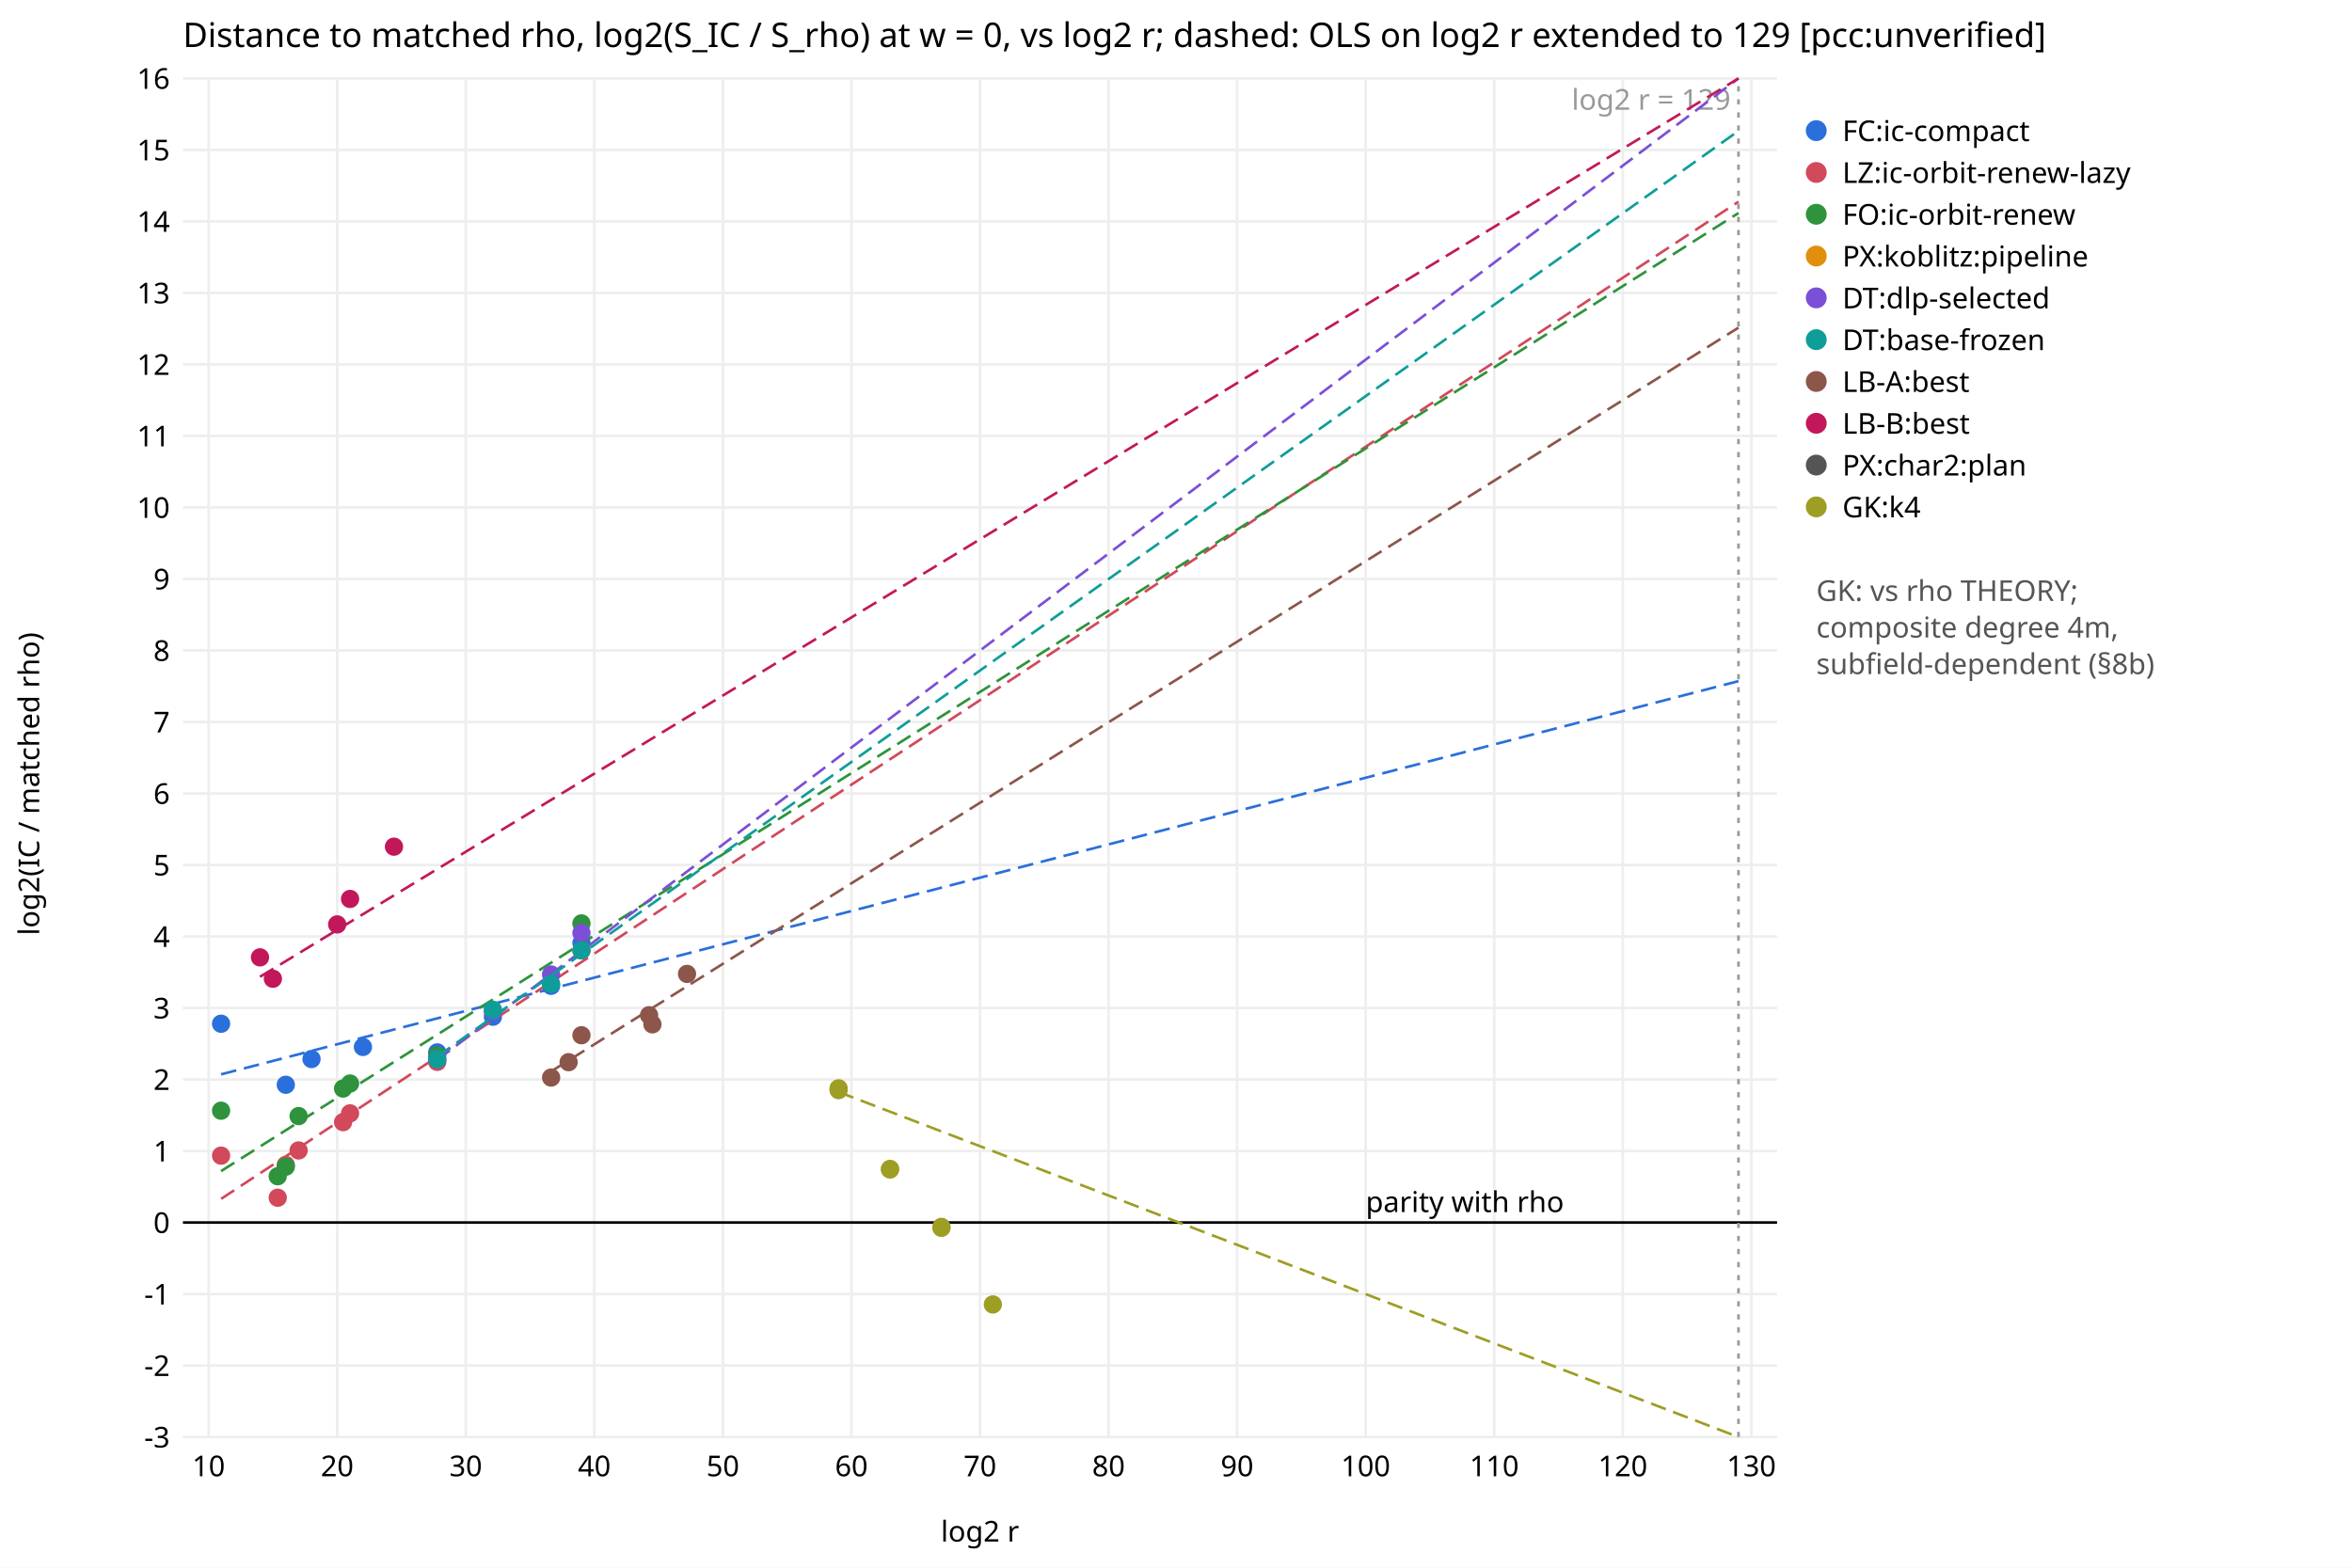
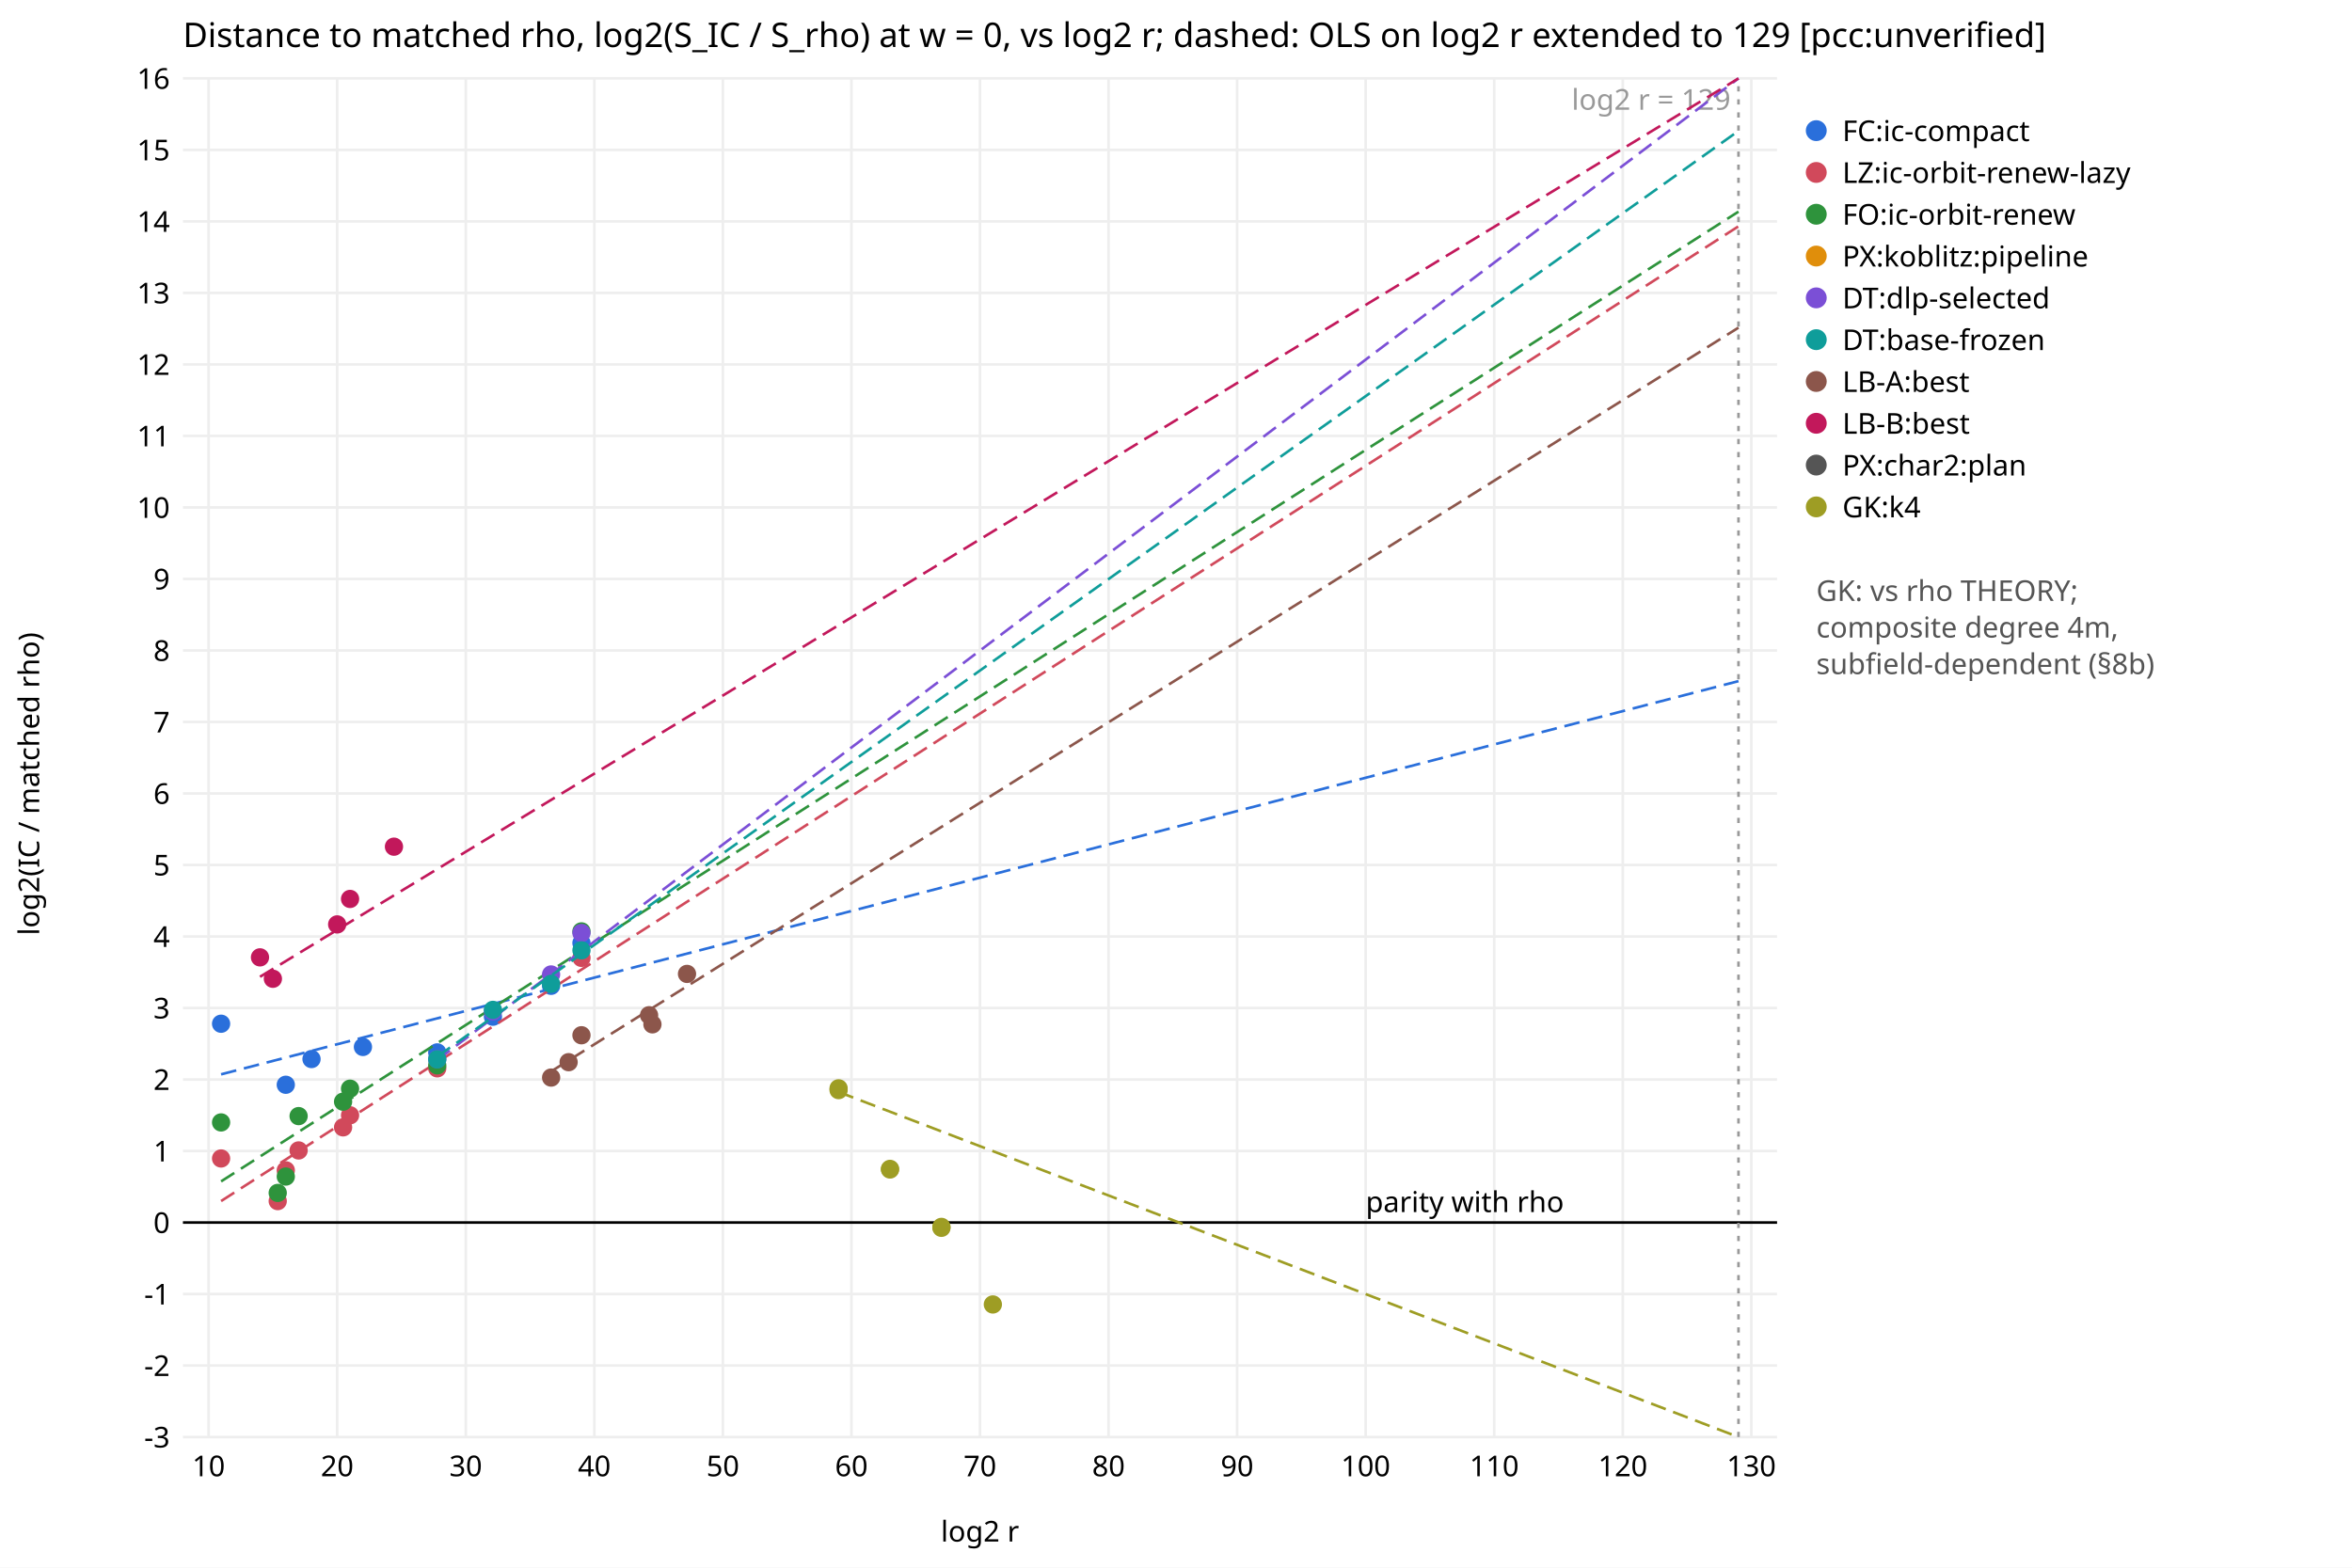
<svg xmlns="http://www.w3.org/2000/svg" width="900" height="600" font-family="sans-serif" font-size="11">
  <rect width="100%" height="100%" fill="white" />
  <text x="70" y="18" font-size="13">Distance to matched rho, log2(S_IC / S_rho) at w = 0, vs log2 r; dashed: OLS on log2 r extended to 129 [pcc:unverified]</text>
  <line x1="79.839" y1="550" x2="79.839" y2="30" stroke="#eee" />
  <text x="79.839" y="565" text-anchor="middle">10</text>
  <line x1="129.032" y1="550" x2="129.032" y2="30" stroke="#eee" />
  <text x="129.032" y="565" text-anchor="middle">20</text>
  <line x1="178.226" y1="550" x2="178.226" y2="30" stroke="#eee" />
  <text x="178.226" y="565" text-anchor="middle">30</text>
  <line x1="227.419" y1="550" x2="227.419" y2="30" stroke="#eee" />
  <text x="227.419" y="565" text-anchor="middle">40</text>
  <line x1="276.613" y1="550" x2="276.613" y2="30" stroke="#eee" />
  <text x="276.613" y="565" text-anchor="middle">50</text>
  <line x1="325.806" y1="550" x2="325.806" y2="30" stroke="#eee" />
  <text x="325.806" y="565" text-anchor="middle">60</text>
  <line x1="375" y1="550" x2="375" y2="30" stroke="#eee" />
  <text x="375" y="565" text-anchor="middle">70</text>
  <line x1="424.194" y1="550" x2="424.194" y2="30" stroke="#eee" />
  <text x="424.194" y="565" text-anchor="middle">80</text>
  <line x1="473.387" y1="550" x2="473.387" y2="30" stroke="#eee" />
  <text x="473.387" y="565" text-anchor="middle">90</text>
  <line x1="522.581" y1="550" x2="522.581" y2="30" stroke="#eee" />
  <text x="522.581" y="565" text-anchor="middle">100</text>
  <line x1="571.774" y1="550" x2="571.774" y2="30" stroke="#eee" />
  <text x="571.774" y="565" text-anchor="middle">110</text>
  <line x1="620.968" y1="550" x2="620.968" y2="30" stroke="#eee" />
  <text x="620.968" y="565" text-anchor="middle">120</text>
  <line x1="670.161" y1="550" x2="670.161" y2="30" stroke="#eee" />
  <text x="670.161" y="565" text-anchor="middle">130</text>
  <line x1="70" y1="550" x2="680" y2="550" stroke="#eee" />
  <text x="65" y="554" text-anchor="end">-3</text>
  <line x1="70" y1="522.632" x2="680" y2="522.632" stroke="#eee" />
  <text x="65" y="526.632" text-anchor="end">-2</text>
  <line x1="70" y1="495.263" x2="680" y2="495.263" stroke="#eee" />
  <text x="65" y="499.263" text-anchor="end">-1</text>
  <line x1="70" y1="467.895" x2="680" y2="467.895" stroke="#000" />
  <text x="65" y="471.895" text-anchor="end">0</text>
  <line x1="70" y1="440.526" x2="680" y2="440.526" stroke="#eee" />
  <text x="65" y="444.526" text-anchor="end">1</text>
  <line x1="70" y1="413.158" x2="680" y2="413.158" stroke="#eee" />
  <text x="65" y="417.158" text-anchor="end">2</text>
  <line x1="70" y1="385.789" x2="680" y2="385.789" stroke="#eee" />
  <text x="65" y="389.789" text-anchor="end">3</text>
  <line x1="70" y1="358.421" x2="680" y2="358.421" stroke="#eee" />
  <text x="65" y="362.421" text-anchor="end">4</text>
  <line x1="70" y1="331.053" x2="680" y2="331.053" stroke="#eee" />
  <text x="65" y="335.053" text-anchor="end">5</text>
  <line x1="70" y1="303.684" x2="680" y2="303.684" stroke="#eee" />
  <text x="65" y="307.684" text-anchor="end">6</text>
  <line x1="70" y1="276.316" x2="680" y2="276.316" stroke="#eee" />
  <text x="65" y="280.316" text-anchor="end">7</text>
  <line x1="70" y1="248.947" x2="680" y2="248.947" stroke="#eee" />
  <text x="65" y="252.947" text-anchor="end">8</text>
  <line x1="70" y1="221.579" x2="680" y2="221.579" stroke="#eee" />
  <text x="65" y="225.579" text-anchor="end">9</text>
  <line x1="70" y1="194.211" x2="680" y2="194.211" stroke="#eee" />
  <text x="65" y="198.211" text-anchor="end">10</text>
  <line x1="70" y1="166.842" x2="680" y2="166.842" stroke="#eee" />
  <text x="65" y="170.842" text-anchor="end">11</text>
  <line x1="70" y1="139.474" x2="680" y2="139.474" stroke="#eee" />
  <text x="65" y="143.474" text-anchor="end">12</text>
  <line x1="70" y1="112.105" x2="680" y2="112.105" stroke="#eee" />
  <text x="65" y="116.105" text-anchor="end">13</text>
  <line x1="70" y1="84.737" x2="680" y2="84.737" stroke="#eee" />
  <text x="65" y="88.737" text-anchor="end">14</text>
  <line x1="70" y1="57.368" x2="680" y2="57.368" stroke="#eee" />
  <text x="65" y="61.368" text-anchor="end">15</text>
  <line x1="70" y1="30" x2="680" y2="30" stroke="#eee" />
  <text x="65" y="34" text-anchor="end">16</text>
  <text x="522.581" y="463.895">parity with rho</text>
  <line x1="665.242" y1="550" x2="665.242" y2="30" stroke="#999" stroke-dasharray="2,3" />
  <text x="662.242" y="42" fill="#999" text-anchor="end">log2 r = 129</text>
  <text x="375" y="590" text-anchor="middle">log2 r</text>
  <text x="15" y="300" transform="rotate(-90 15 300)" text-anchor="middle">log2(IC / matched rho)</text>
  <circle cx="84.6" cy="391.812" r="3.5" fill="#2a6fdb" />
  <circle cx="109.36" cy="415.171" r="3.5" fill="#2a6fdb" />
  <circle cx="119.204" cy="405.326" r="3.5" fill="#2a6fdb" />
  <circle cx="138.875" cy="400.7" r="3.5" fill="#2a6fdb" />
  <circle cx="167.309" cy="402.784" r="3.5" fill="#2a6fdb" />
  <circle cx="188.619" cy="389.131" r="3.5" fill="#2a6fdb" />
  <circle cx="210.87" cy="377.299" r="3.5" fill="#2a6fdb" />
  <circle cx="222.5" cy="360.917" r="3.5" fill="#2a6fdb" />
  <line x1="84.6" y1="411.182" x2="665.242" y2="260.689" stroke="#2a6fdb" stroke-dasharray="6,3" />
  <circle cx="695" cy="50" r="4" fill="#2a6fdb" />
  <text x="705" y="54">FC:ic-compact</text>
-   <circle cx="84.6" cy="442.299" r="3.5" fill="#d1495b" />
-   <circle cx="106.274" cy="458.402" r="3.5" fill="#d1495b" />
-   <circle cx="109.36" cy="445.853" r="3.5" fill="#d1495b" />
+   <circle cx="84.6" cy="443.382" r="3.5" fill="#d1495b" />
+   <circle cx="106.274" cy="459.698" r="3.5" fill="#d1495b" />
+   <circle cx="109.36" cy="447.919" r="3.5" fill="#d1495b" />
  <circle cx="114.263" cy="440.311" r="3.5" fill="#d1495b" />
-   <circle cx="131.281" cy="429.482" r="3.5" fill="#d1495b" />
-   <circle cx="133.947" cy="426.111" r="3.5" fill="#d1495b" />
-   <circle cx="167.309" cy="406.403" r="3.5" fill="#d1495b" />
-   <circle cx="222.5" cy="363.74" r="3.5" fill="#d1495b" />
-   <line x1="84.6" y1="458.842" x2="665.242" y2="77.198" stroke="#d1495b" stroke-dasharray="6,3" />
+   <circle cx="131.281" cy="431.473" r="3.5" fill="#d1495b" />
+   <circle cx="133.947" cy="426.857" r="3.5" fill="#d1495b" />
+   <circle cx="167.309" cy="408.884" r="3.5" fill="#d1495b" />
+   <circle cx="222.5" cy="366.605" r="3.5" fill="#d1495b" />
+   <line x1="84.6" y1="459.684" x2="665.242" y2="86.609" stroke="#d1495b" stroke-dasharray="6,3" />
  <circle cx="695" cy="66" r="4" fill="#d1495b" />
  <text x="705" y="70">LZ:ic-orbit-renew-lazy</text>
-   <circle cx="84.6" cy="425.097" r="3.5" fill="#2e933c" />
-   <circle cx="106.274" cy="450.178" r="3.5" fill="#2e933c" />
-   <circle cx="109.36" cy="446.517" r="3.5" fill="#2e933c" />
+   <circle cx="84.6" cy="429.585" r="3.5" fill="#2e933c" />
+   <circle cx="106.274" cy="456.568" r="3.5" fill="#2e933c" />
+   <circle cx="109.36" cy="450.308" r="3.5" fill="#2e933c" />
  <circle cx="114.263" cy="427.165" r="3.5" fill="#2e933c" />
-   <circle cx="131.281" cy="416.623" r="3.5" fill="#2e933c" />
-   <circle cx="133.947" cy="414.697" r="3.5" fill="#2e933c" />
-   <circle cx="167.309" cy="403.973" r="3.5" fill="#2e933c" />
-   <circle cx="222.5" cy="353.422" r="3.5" fill="#2e933c" />
-   <line x1="84.6" y1="448.21" x2="665.242" y2="81.537" stroke="#2e933c" stroke-dasharray="6,3" />
+   <circle cx="131.281" cy="421.649" r="3.5" fill="#2e933c" />
+   <circle cx="133.947" cy="416.672" r="3.5" fill="#2e933c" />
+   <circle cx="167.309" cy="407.745" r="3.5" fill="#2e933c" />
+   <circle cx="222.5" cy="356.475" r="3.5" fill="#2e933c" />
+   <line x1="84.6" y1="452.15" x2="665.242" y2="81.002" stroke="#2e933c" stroke-dasharray="6,3" />
  <circle cx="695" cy="82" r="4" fill="#2e933c" />
  <text x="705" y="86">FO:ic-orbit-renew</text>
  <circle cx="695" cy="98" r="4" fill="#e08e0b" />
  <text x="705" y="102">PX:koblitz:pipeline</text>
  <circle cx="167.309" cy="405.4" r="3.5" fill="#7b4fd6" />
  <circle cx="188.619" cy="387.096" r="3.5" fill="#7b4fd6" />
  <circle cx="210.87" cy="372.955" r="3.5" fill="#7b4fd6" />
  <circle cx="222.5" cy="357.081" r="3.5" fill="#7b4fd6" />
  <line x1="167.309" y1="405.672" x2="665.242" y2="30" stroke="#7b4fd6" stroke-dasharray="6,3" />
  <circle cx="695" cy="114" r="4" fill="#7b4fd6" />
  <text x="705" y="118">DT:dlp-selected</text>
  <circle cx="167.309" cy="405.429" r="3.5" fill="#0f9d9a" />
  <circle cx="188.619" cy="386.504" r="3.5" fill="#0f9d9a" />
  <circle cx="210.87" cy="376.549" r="3.5" fill="#0f9d9a" />
  <circle cx="222.5" cy="363.718" r="3.5" fill="#0f9d9a" />
  <line x1="167.309" y1="404.408" x2="665.242" y2="50.099" stroke="#0f9d9a" stroke-dasharray="6,3" />
  <circle cx="695" cy="130" r="4" fill="#0f9d9a" />
  <text x="705" y="134">DT:base-frozen</text>
  <circle cx="210.89" cy="412.415" r="3.5" fill="#8c564b" />
  <circle cx="217.581" cy="406.529" r="3.5" fill="#8c564b" />
  <circle cx="222.5" cy="396.22" r="3.5" fill="#8c564b" />
  <circle cx="248.376" cy="388.557" r="3.5" fill="#8c564b" />
  <circle cx="249.655" cy="392.044" r="3.5" fill="#8c564b" />
  <circle cx="262.888" cy="372.743" r="3.5" fill="#8c564b" />
  <line x1="210.89" y1="410.053" x2="665.242" y2="125.4" stroke="#8c564b" stroke-dasharray="6,3" />
  <circle cx="695" cy="146" r="4" fill="#8c564b" />
  <text x="705" y="150">LB-A:best</text>
  <circle cx="99.488" cy="366.41" r="3.5" fill="#c2185b" />
  <circle cx="104.425" cy="374.6" r="3.5" fill="#c2185b" />
  <circle cx="129.023" cy="353.8" r="3.5" fill="#c2185b" />
  <circle cx="133.953" cy="344.049" r="3.5" fill="#c2185b" />
  <circle cx="150.751" cy="324.049" r="3.5" fill="#c2185b" />
  <line x1="99.488" y1="373.842" x2="665.242" y2="30" stroke="#c2185b" stroke-dasharray="6,3" />
  <circle cx="695" cy="162" r="4" fill="#c2185b" />
  <text x="705" y="166">LB-B:best</text>
  <circle cx="695" cy="178" r="4" fill="#555555" />
  <text x="705" y="182">PX:char2:plan</text>
  <circle cx="320.887" cy="417.218" r="3.5" fill="#9e9d24" />
  <circle cx="320.887" cy="416.537" r="3.5" fill="#9e9d24" />
  <circle cx="340.565" cy="447.376" r="3.5" fill="#9e9d24" />
  <circle cx="340.565" cy="447.589" r="3.5" fill="#9e9d24" />
  <circle cx="360.242" cy="469.569" r="3.5" fill="#9e9d24" />
  <circle cx="360.242" cy="469.922" r="3.5" fill="#9e9d24" />
  <circle cx="379.919" cy="499.254" r="3.5" fill="#9e9d24" />
  <line x1="320.887" y1="417.931" x2="665.242" y2="550" stroke="#9e9d24" stroke-dasharray="6,3" />
  <circle cx="695" cy="194" r="4" fill="#9e9d24" />
  <text x="705" y="198">GK:k4</text>
  <text x="695" y="230" fill="#555">GK: vs rho THEORY;</text>
  <text x="695" y="244" fill="#555">composite degree 4m,</text>
  <text x="695" y="258" fill="#555">subfield-dependent (§8b)</text>
</svg>
